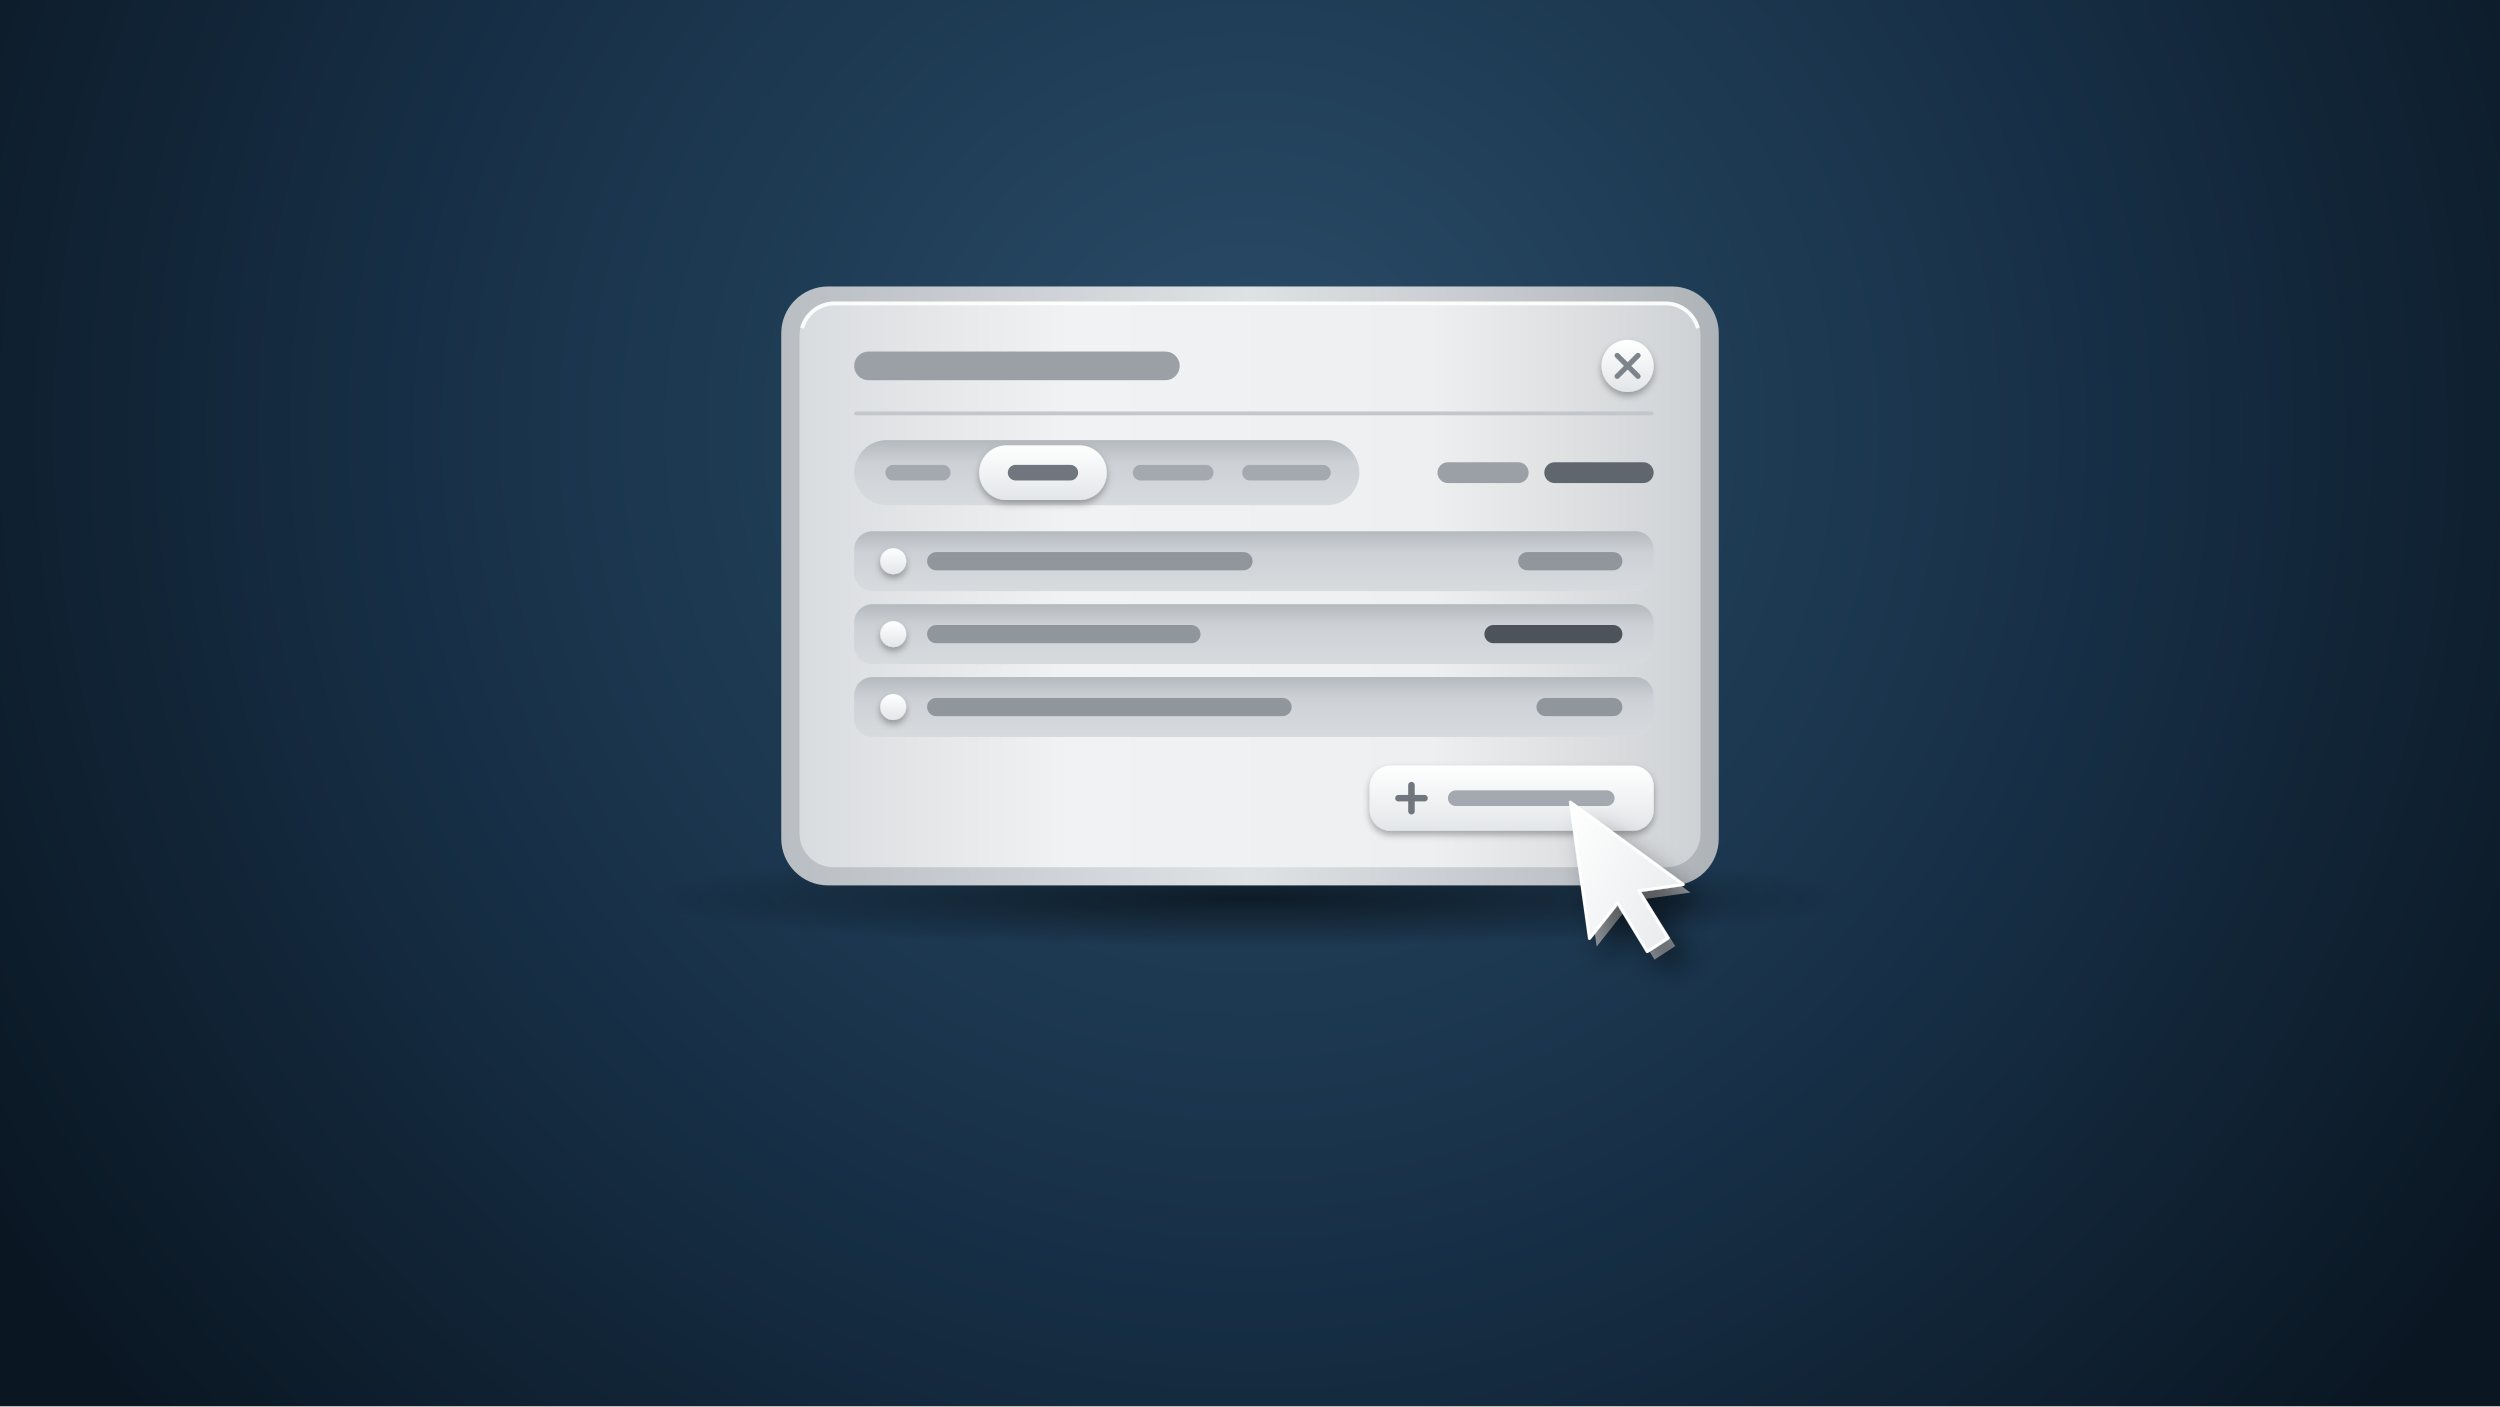
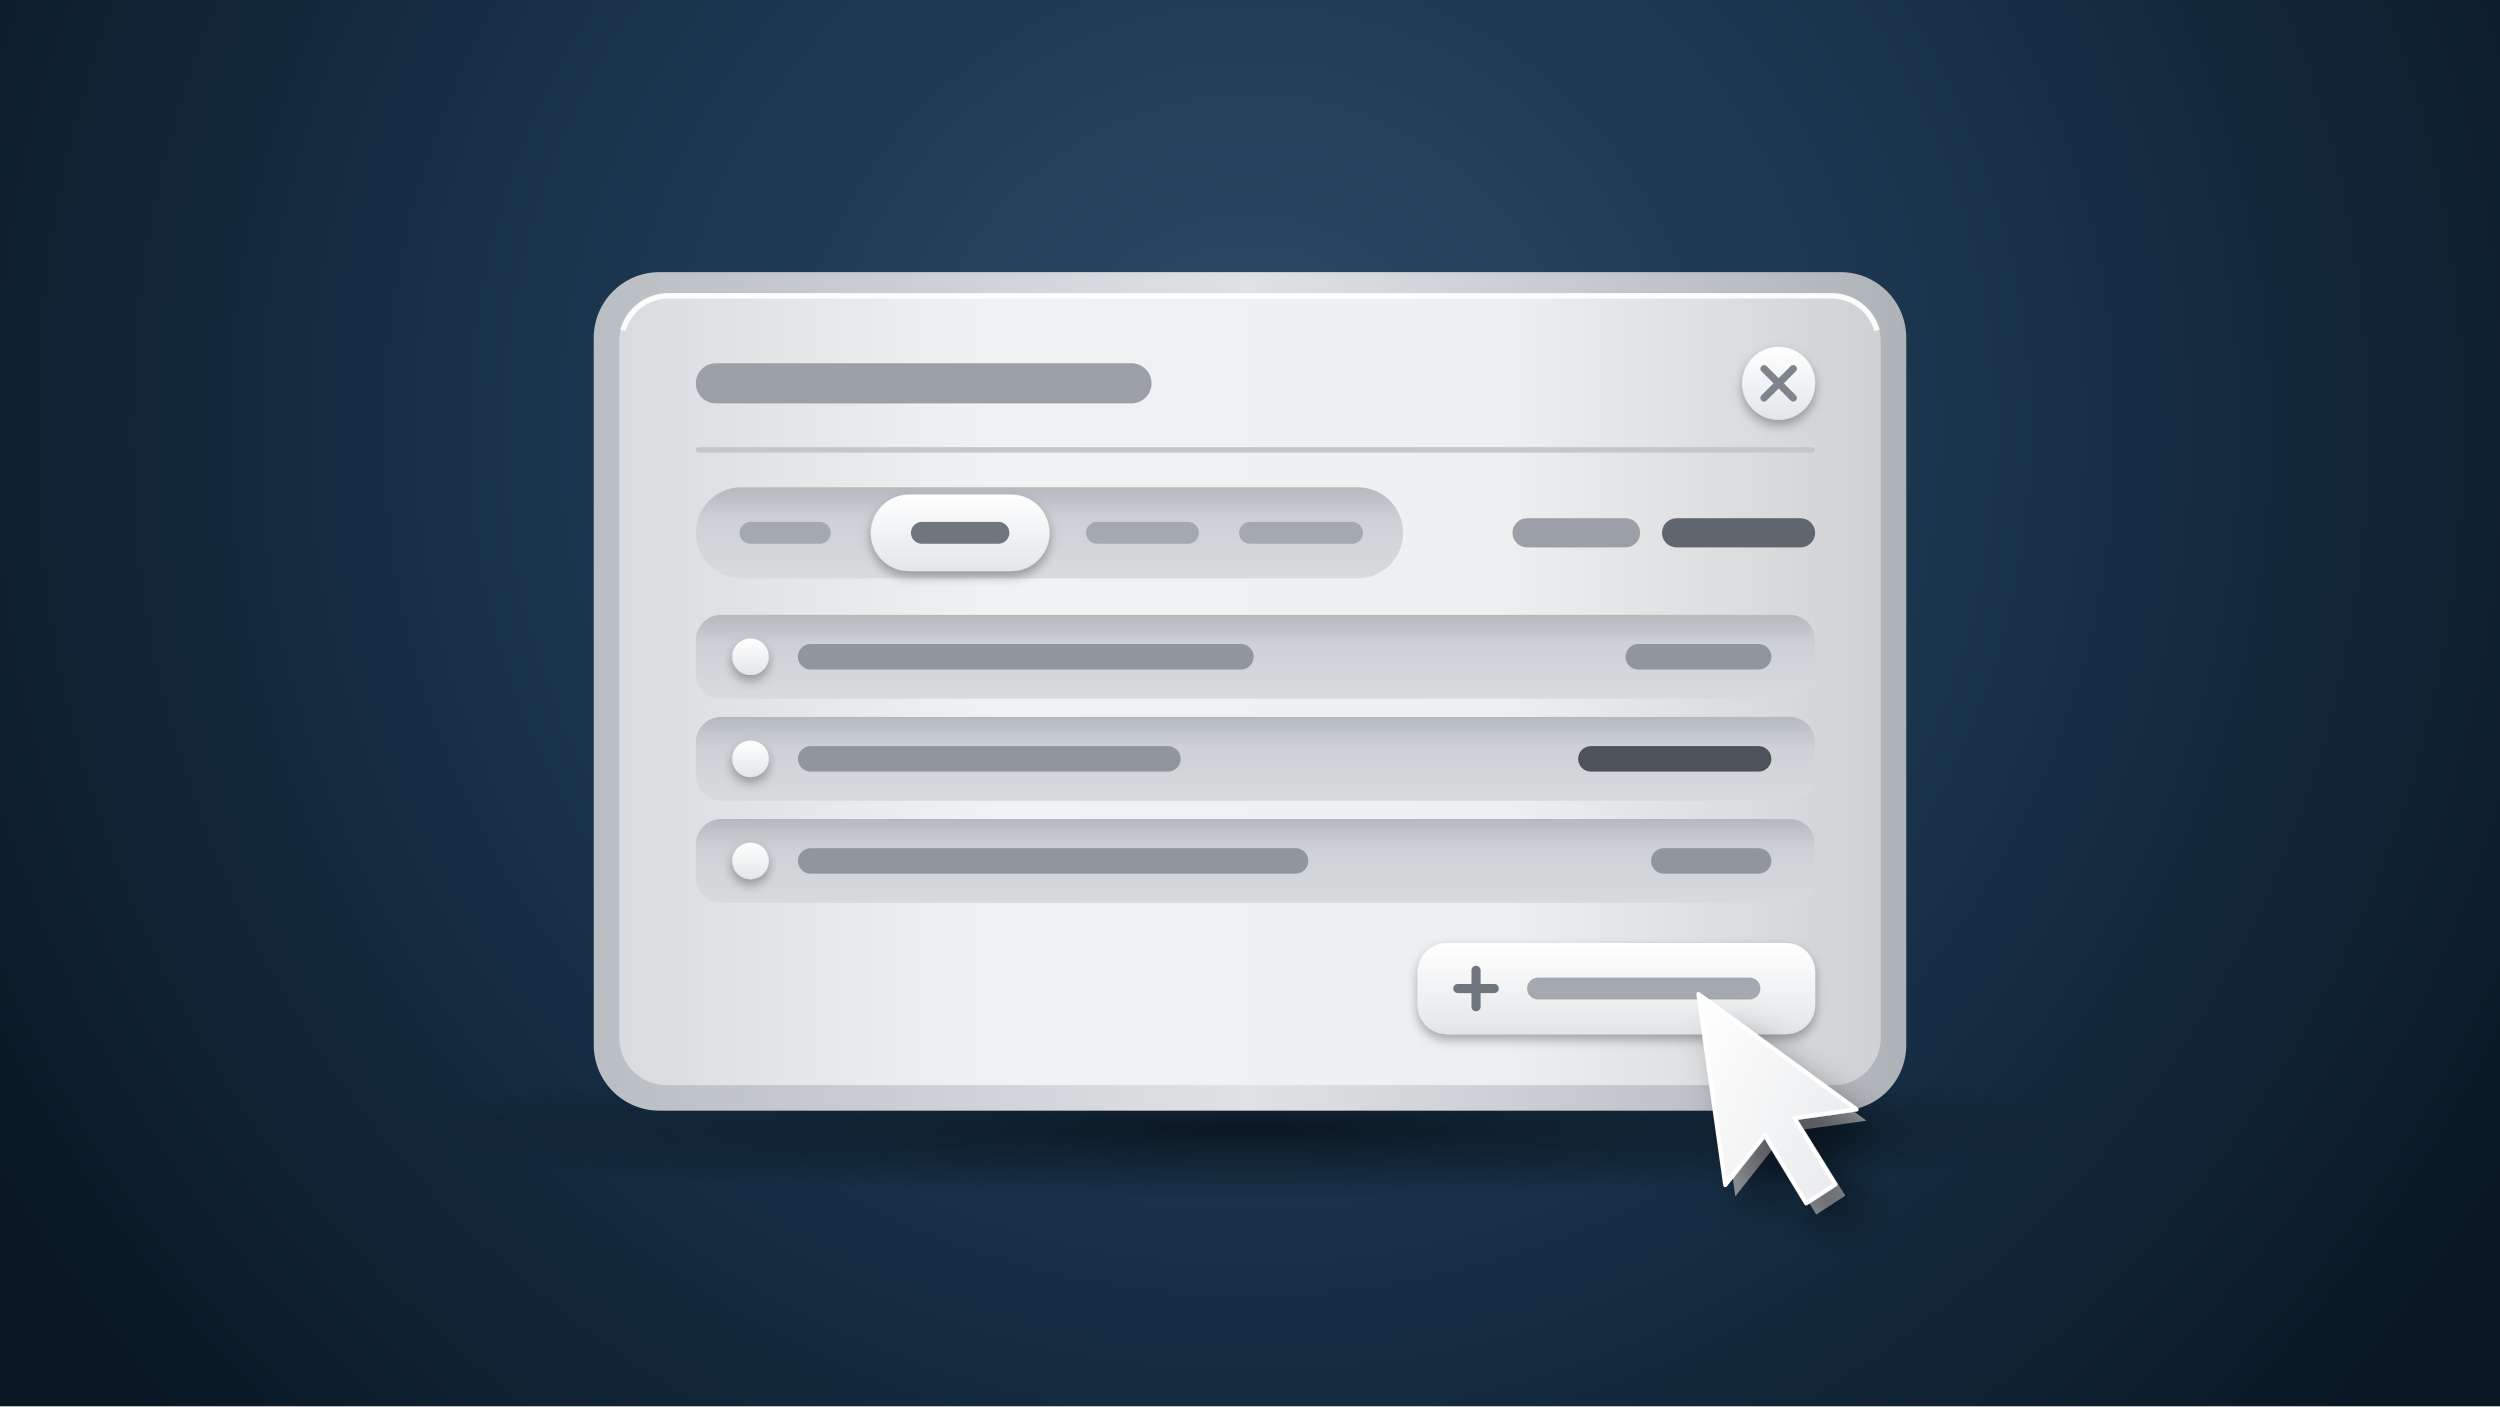
<svg xmlns="http://www.w3.org/2000/svg" width="1920" height="1080" viewBox="0 0 1920 1080">
  <defs>
    <radialGradient id="background-glow-fill" cx="960" cy="330" r="1150" gradientUnits="userSpaceOnUse">
      <stop offset="0" stop-color="#2a4c68" />
      <stop offset="0.55" stop-color="#173047" />
      <stop offset="1" stop-color="#0a1622" />
    </radialGradient>
    <radialGradient id="ground-shadow-fill" cx="0.5" cy="0.5" r="0.5">
      <stop offset="0" stop-color="#000" stop-opacity="0.55" />
      <stop offset="1" stop-color="#000" stop-opacity="0" />
    </radialGradient>
    <linearGradient id="window-bevel-fill" x1="600" y1="0" x2="1320" y2="0" gradientUnits="userSpaceOnUse">
      <stop offset="0" stop-color="#b9bec3" />
      <stop offset="0.5" stop-color="#dfe2e5" />
      <stop offset="1" stop-color="#aeb3b8" />
    </linearGradient>
    <linearGradient id="window-face-fill" x1="614" y1="0" x2="1306" y2="0" gradientUnits="userSpaceOnUse">
      <stop offset="0" stop-color="#d9dcdf" />
      <stop offset="0.3" stop-color="#f1f2f3" />
      <stop offset="0.7" stop-color="#eeeff0" />
      <stop offset="1" stop-color="#cfd2d5" />
    </linearGradient>
    <linearGradient id="recess-fill" x1="0" y1="0" x2="0" y2="1">
      <stop offset="0" stop-color="#b4b9be" />
      <stop offset="0.35" stop-color="#cdd1d5" />
      <stop offset="1" stop-color="#d8dbde" />
    </linearGradient>
    <linearGradient id="raised-fill" x1="0" y1="0" x2="0" y2="1">
      <stop offset="0" stop-color="#ffffff" />
      <stop offset="1" stop-color="#e3e6e9" />
    </linearGradient>
    <linearGradient id="pointer-fill" x1="0" y1="0" x2="1" y2="1">
      <stop offset="0" stop-color="#ffffff" />
      <stop offset="1" stop-color="#e6e8ea" />
    </linearGradient>
    <filter id="raised-shadow" x="-20%" y="-30%" width="140%" height="170%">
      <feDropShadow dx="0" dy="3" stdDeviation="3" flood-color="#000" flood-opacity="0.32" />
    </filter>
    <filter id="pointer-shadow" x="-40%" y="-30%" width="200%" height="170%">
      <feDropShadow dx="10" dy="16" stdDeviation="9" flood-color="#000" flood-opacity="0.45" />
    </filter>
  </defs>
  <g id="background">
    <rect width="1920" height="1080" fill="url(#background-glow-fill)" />
  </g>
-   <g id="window">
-     <ellipse id="window-shadow" cx="960" cy="690" rx="470" ry="38" fill="url(#ground-shadow-fill)" />
-     <rect id="window-bevel" x="600" y="220" width="720" height="460" rx="36" fill="url(#window-bevel-fill)" />
-     <rect id="window-face" x="614" y="232" width="692" height="434" rx="26" fill="url(#window-face-fill)" />
-     <path id="window-highlight" fill="none" stroke="#ffffff" stroke-opacity="0.9" stroke-width="3" d="M616,252 A26,26 0 0 1 640,233 H1280 A26,26 0 0 1 1304,252" />
-     <rect x="656" y="270" width="250" height="22" rx="11" fill="#9aa0a6" />
-     <circle cx="1250" cy="281" r="20" fill="url(#raised-fill)" filter="url(#raised-shadow)" />
-     <path d="M1242,273 L1258,289 M1258,273 L1242,289" stroke="#7d848b" stroke-width="4" stroke-linecap="round" />
-     <rect x="656" y="316" width="614" height="3" rx="1.5" fill="#c3c7cb" />
-     <rect x="656" y="338" width="388" height="50" rx="25" fill="url(#recess-fill)" />
-     <rect x="752" y="342" width="98" height="42" rx="21" fill="url(#raised-fill)" filter="url(#raised-shadow)" />
-     <rect x="680" y="357" width="50" height="12" rx="6" fill="#a3a9af" />
-     <rect x="774" y="357" width="54" height="12" rx="6" fill="#6f767d" />
-     <rect x="870" y="357" width="62" height="12" rx="6" fill="#a3a9af" />
-     <rect x="954" y="357" width="68" height="12" rx="6" fill="#a3a9af" />
-     <rect x="1104" y="355" width="70" height="16" rx="8" fill="#9aa0a6" />
-     <rect x="1186" y="355" width="84" height="16" rx="8" fill="#5f666d" />
-     <g id="rows">
-       <rect x="656" y="408" width="614" height="46" rx="14" fill="url(#recess-fill)" />
-       <circle cx="686" cy="431" r="10" fill="url(#raised-fill)" filter="url(#raised-shadow)" />
-       <rect x="712" y="424" width="250" height="14" rx="7" fill="#8f969c" />
-       <rect x="1166" y="424" width="80" height="14" rx="7" fill="#8f969c" />
-       <rect x="656" y="464" width="614" height="46" rx="14" fill="url(#recess-fill)" />
-       <circle cx="686" cy="487" r="10" fill="url(#raised-fill)" filter="url(#raised-shadow)" />
-       <rect x="712" y="480" width="210" height="14" rx="7" fill="#8f969c" />
-       <rect x="1140" y="480" width="106" height="14" rx="7" fill="#4c535a" />
-       <rect x="656" y="520" width="614" height="46" rx="14" fill="url(#recess-fill)" />
-       <circle cx="686" cy="543" r="10" fill="url(#raised-fill)" filter="url(#raised-shadow)" />
-       <rect x="712" y="536" width="280" height="14" rx="7" fill="#8f969c" />
-       <rect x="1180" y="536" width="66" height="14" rx="7" fill="#8f969c" />
+   <g id="object" transform="translate(960 545) scale(1.4) translate(-960 -460)">
+     <g id="window">
+       <ellipse id="window-shadow" cx="960" cy="690" rx="470" ry="38" fill="url(#ground-shadow-fill)" />
+       <rect id="window-bevel" x="600" y="220" width="720" height="460" rx="36" fill="url(#window-bevel-fill)" />
+       <rect id="window-face" x="614" y="232" width="692" height="434" rx="26" fill="url(#window-face-fill)" />
+       <path id="window-highlight" fill="none" stroke="#ffffff" stroke-opacity="0.9" stroke-width="3" d="M616,252 A26,26 0 0 1 640,233 H1280 A26,26 0 0 1 1304,252" />
+       <rect x="656" y="270" width="250" height="22" rx="11" fill="#9aa0a6" />
+       <circle cx="1250" cy="281" r="20" fill="url(#raised-fill)" filter="url(#raised-shadow)" />
+       <path d="M1242,273 L1258,289 M1258,273 L1242,289" stroke="#7d848b" stroke-width="4" stroke-linecap="round" />
+       <rect x="656" y="316" width="614" height="3" rx="1.5" fill="#c3c7cb" />
+       <rect x="656" y="338" width="388" height="50" rx="25" fill="url(#recess-fill)" />
+       <rect x="752" y="342" width="98" height="42" rx="21" fill="url(#raised-fill)" filter="url(#raised-shadow)" />
+       <rect x="680" y="357" width="50" height="12" rx="6" fill="#a3a9af" />
+       <rect x="774" y="357" width="54" height="12" rx="6" fill="#6f767d" />
+       <rect x="870" y="357" width="62" height="12" rx="6" fill="#a3a9af" />
+       <rect x="954" y="357" width="68" height="12" rx="6" fill="#a3a9af" />
+       <rect x="1104" y="355" width="70" height="16" rx="8" fill="#9aa0a6" />
+       <rect x="1186" y="355" width="84" height="16" rx="8" fill="#5f666d" />
+       <g id="rows">
+         <rect x="656" y="408" width="614" height="46" rx="14" fill="url(#recess-fill)" />
+         <circle cx="686" cy="431" r="10" fill="url(#raised-fill)" filter="url(#raised-shadow)" />
+         <rect x="712" y="424" width="250" height="14" rx="7" fill="#8f969c" />
+         <rect x="1166" y="424" width="80" height="14" rx="7" fill="#8f969c" />
+         <rect x="656" y="464" width="614" height="46" rx="14" fill="url(#recess-fill)" />
+         <circle cx="686" cy="487" r="10" fill="url(#raised-fill)" filter="url(#raised-shadow)" />
+         <rect x="712" y="480" width="210" height="14" rx="7" fill="#8f969c" />
+         <rect x="1140" y="480" width="106" height="14" rx="7" fill="#4c535a" />
+         <rect x="656" y="520" width="614" height="46" rx="14" fill="url(#recess-fill)" />
+         <circle cx="686" cy="543" r="10" fill="url(#raised-fill)" filter="url(#raised-shadow)" />
+         <rect x="712" y="536" width="280" height="14" rx="7" fill="#8f969c" />
+         <rect x="1180" y="536" width="66" height="14" rx="7" fill="#8f969c" />
+       </g>
+       <rect id="button" x="1052" y="588" width="218" height="50" rx="16" fill="url(#raised-fill)" filter="url(#raised-shadow)" />
+       <path d="M1084,603 V623 M1074,613 H1094" stroke="#6f767d" stroke-width="5" stroke-linecap="round" />
+       <rect x="1112" y="607" width="128" height="12" rx="6" fill="#a3a9af" />
    </g>
-     <rect id="button" x="1052" y="588" width="218" height="50" rx="16" fill="url(#raised-fill)" filter="url(#raised-shadow)" />
-     <path d="M1084,603 V623 M1074,613 H1094" stroke="#6f767d" stroke-width="5" stroke-linecap="round" />
-     <rect x="1112" y="607" width="128" height="12" rx="6" fill="#a3a9af" />
-   </g>
-   <g id="pointer" transform="translate(1206 616) rotate(-8) scale(1.15)" stroke-linejoin="round">
-     <path id="pointer-side" fill="#9da2a7" d="M4,6 L4,98 L26,77 L41,112 L56,105 L41,71 L71,71 Z" />
-     <path id="pointer-top" fill="url(#pointer-fill)" stroke="#ffffff" stroke-width="2" filter="url(#pointer-shadow)" d="M0,0 L0,92 L22,71 L37,106 L52,99 L37,65 L67,65 Z" />
+     <g id="pointer" transform="translate(1206 616) rotate(-8) scale(1.15)" stroke-linejoin="round">
+       <path id="pointer-side" fill="#9da2a7" d="M4,6 L4,98 L26,77 L41,112 L56,105 L41,71 L71,71 Z" />
+       <path id="pointer-top" fill="url(#pointer-fill)" stroke="#ffffff" stroke-width="2" filter="url(#pointer-shadow)" d="M0,0 L0,92 L22,71 L37,106 L52,99 L37,65 L67,65 Z" />
+     </g>
  </g>
</svg>
